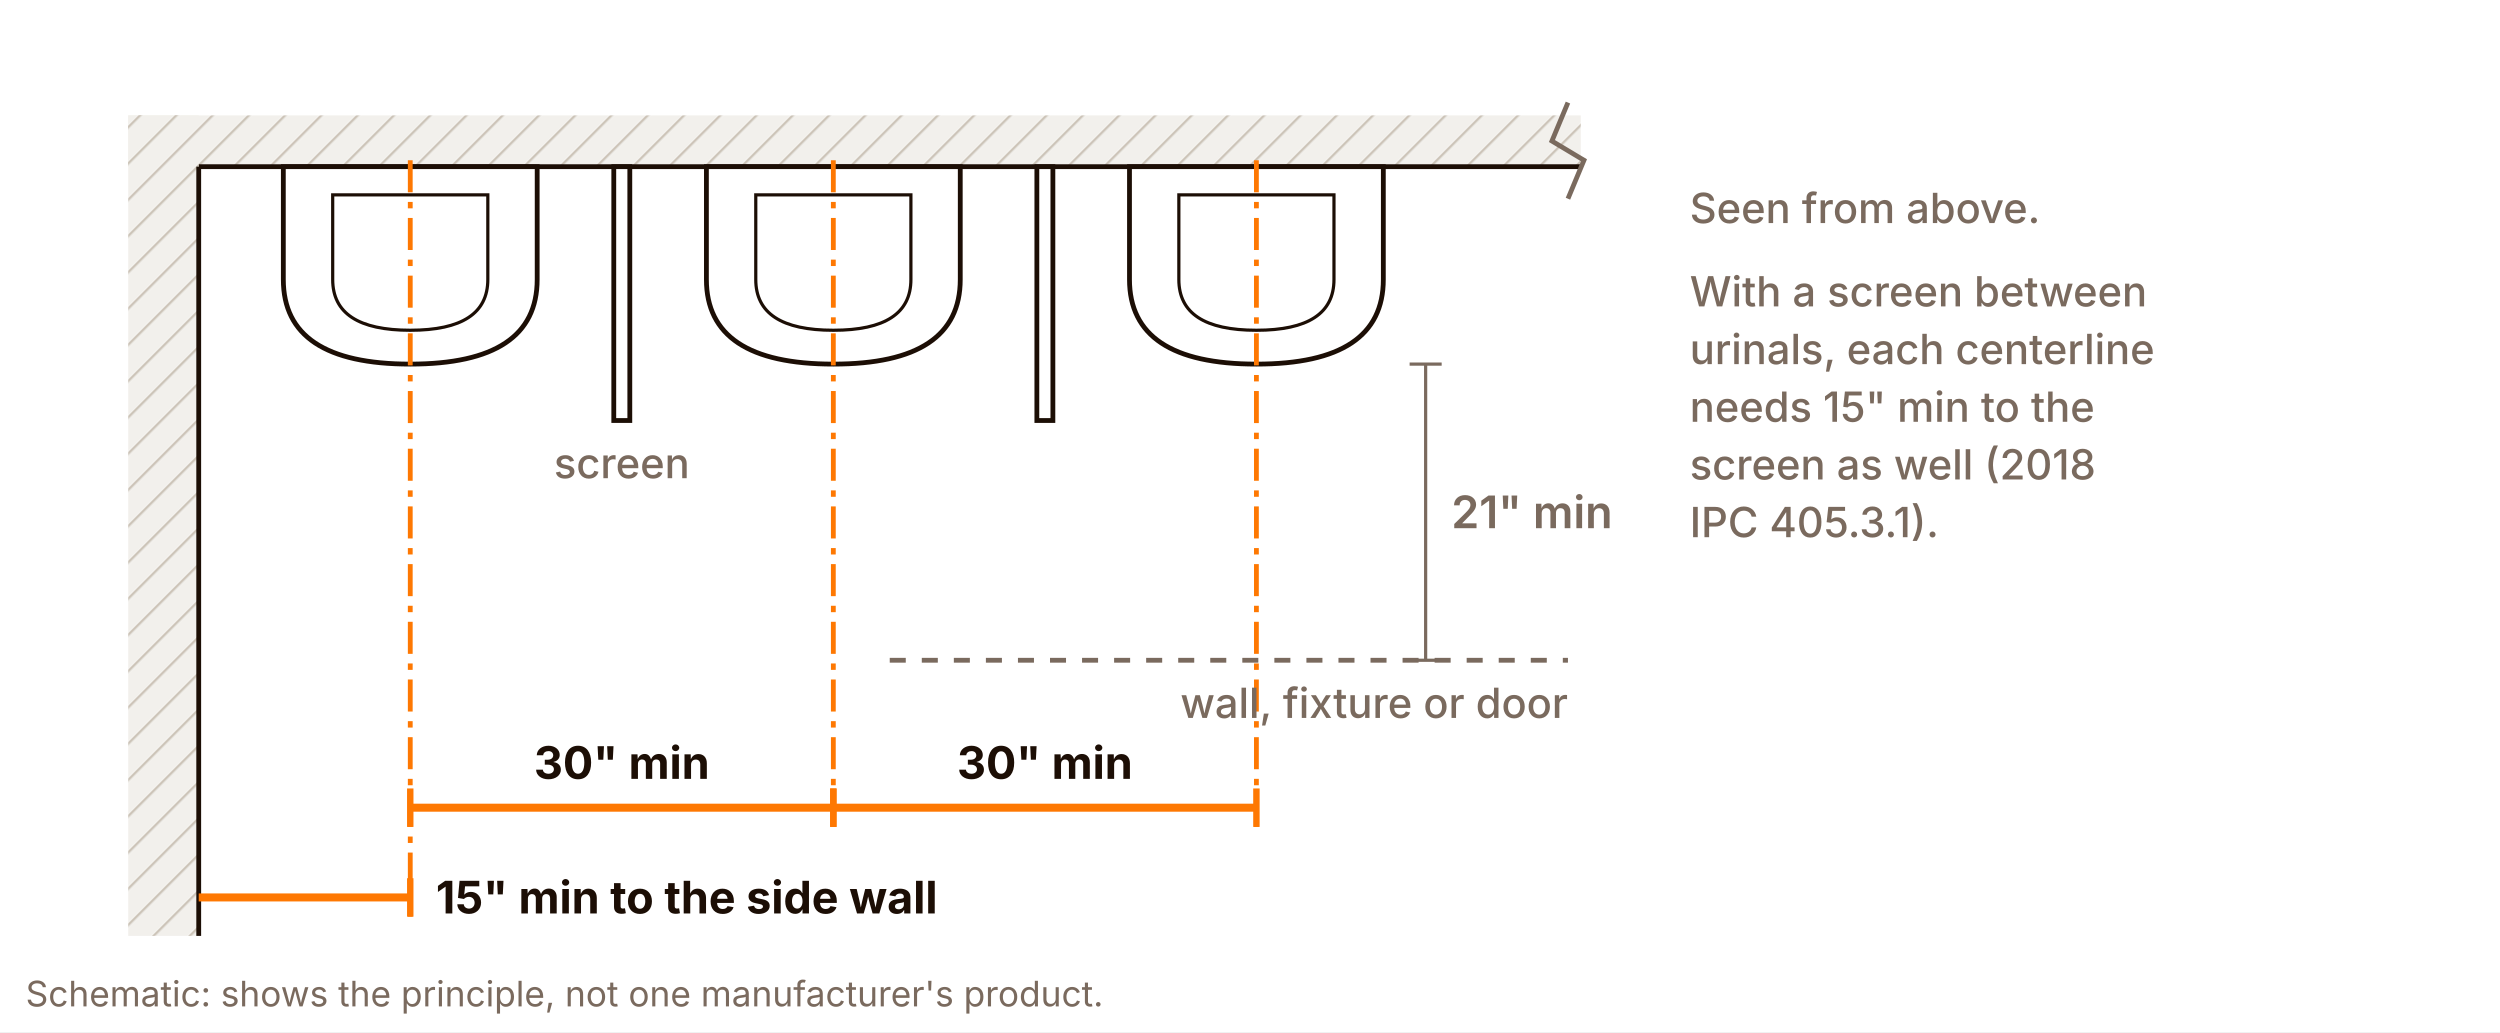
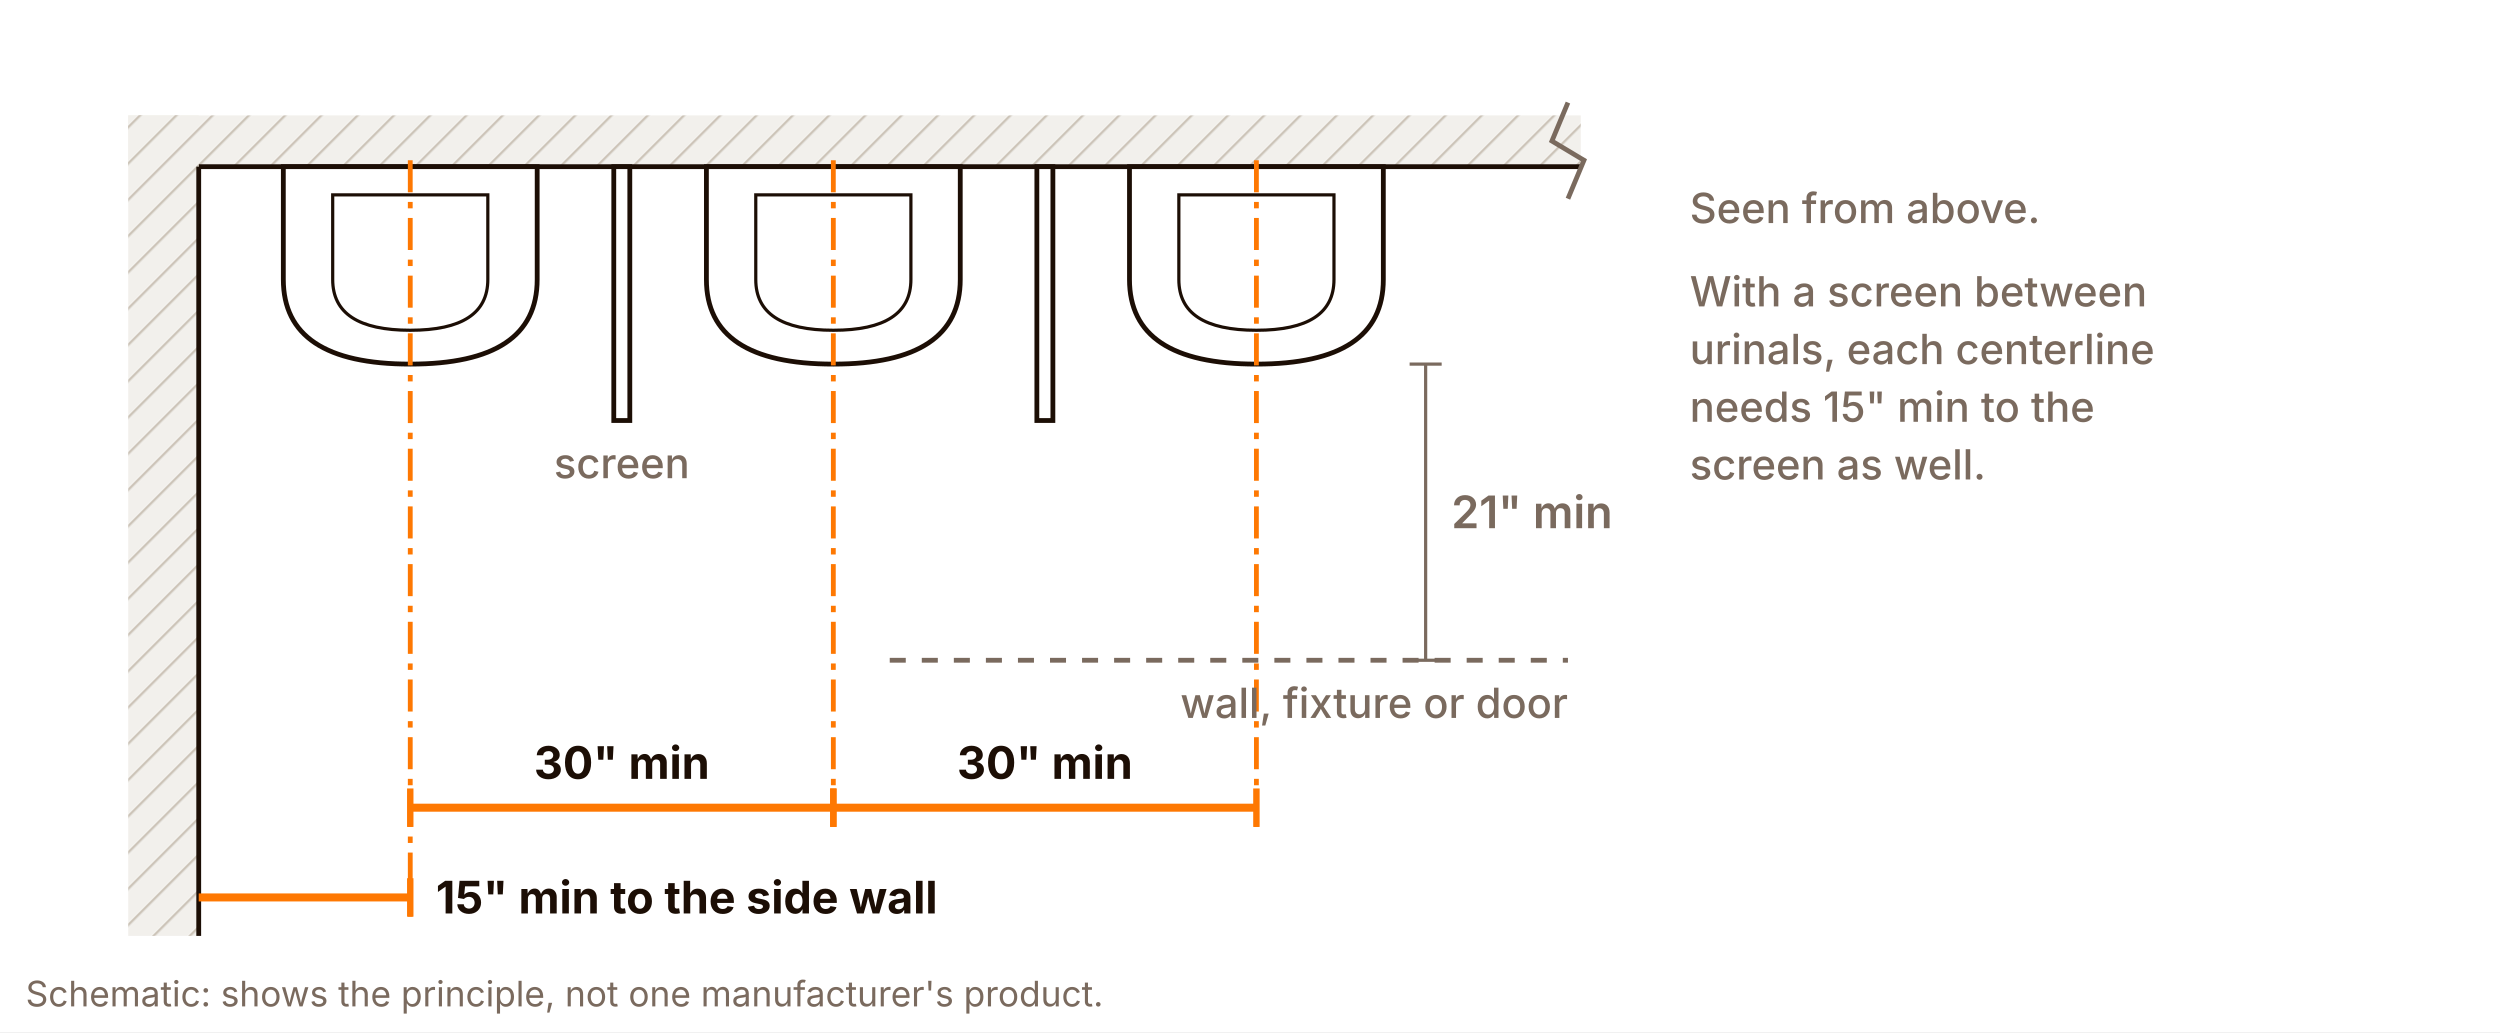
<svg xmlns="http://www.w3.org/2000/svg" viewBox="0 0 780 322" width="780" height="322" role="img" aria-labelledby="t-urinal-spacing d-urinal-spacing" font-family="Inter, ui-sans-serif, system-ui, sans-serif">
  <defs>
    <pattern id="hatch-urinal-spacing" width="8" height="8" patternUnits="userSpaceOnUse" patternTransform="rotate(45)">
      <rect width="8" height="8" fill="#f2f0ec" />
      <line x1="0" y1="0" x2="0" y2="8" stroke="#cfc7bc" stroke-width="1.5" />
    </pattern>
    <marker id="tick-urinal-spacing" viewBox="0 0 10 10" refX="5" refY="5" markerWidth="8" markerHeight="8" orient="auto">
      <path d="M2 8 L8 2" stroke="#7a6a5e" stroke-width="1.5" />
    </marker>
  </defs>
  <rect width="780" height="322" fill="#ffffff" />
  <rect x="40" y="36" width="453.2" height="16" fill="url(#hatch-urinal-spacing)" stroke="none" stroke-width="1.5" />
  <line x1="62" y1="52" x2="493.2" y2="52" stroke="#1c0e05" stroke-width="1.5" />
  <rect x="40" y="36" width="22" height="256" fill="url(#hatch-urinal-spacing)" stroke="none" stroke-width="1.5" />
  <line x1="62" y1="52" x2="62" y2="292" stroke="#1c0e05" stroke-width="1.5" />
  <path d="M489.2 32 l-5 12 l10 6 l-5 12" fill="none" stroke="#7a6a5e" stroke-width="1.5" />
  <path d="M88.4 52 v35.2 q0 26.4 39.6 26.4 q39.6 0 39.6 -26.4 v-35.2 z" fill="#fff" stroke="#1c0e05" stroke-width="1.5" />
  <path d="M103.8 60.8 v26.4 q0 15.84 24.2 15.84 q24.2 0 24.2 -15.84 v-26.4 z" fill="none" stroke="#1c0e05" stroke-width="1" />
  <path d="M220.4 52 v35.2 q0 26.4 39.6 26.4 q39.6 0 39.6 -26.4 v-35.2 z" fill="#fff" stroke="#1c0e05" stroke-width="1.5" />
  <path d="M235.8 60.8 v26.4 q0 15.84 24.2 15.84 q24.2 0 24.2 -15.84 v-26.4 z" fill="none" stroke="#1c0e05" stroke-width="1" />
  <path d="M352.4 52 v35.2 q0 26.4 39.6 26.4 q39.6 0 39.6 -26.4 v-35.2 z" fill="#fff" stroke="#1c0e05" stroke-width="1.5" />
  <path d="M367.8 60.8 v26.4 q0 15.84 24.2 15.84 q24.2 0 24.2 -15.84 v-26.4 z" fill="none" stroke="#1c0e05" stroke-width="1" />
  <rect x="191.5" y="52" width="5" height="79.2" fill="#ffffff" stroke="#1c0e05" stroke-width="1.5" />
  <rect x="323.5" y="52" width="5" height="79.2" fill="#ffffff" stroke="#1c0e05" stroke-width="1.5" />
  <line x1="128" y1="50" x2="128" y2="286" stroke="#fe7802" stroke-width="1.5" stroke-dasharray="10 3 2 3" />
  <line x1="260" y1="50" x2="260" y2="260" stroke="#fe7802" stroke-width="1.5" stroke-dasharray="10 3 2 3" />
  <line x1="392" y1="50" x2="392" y2="260" stroke="#fe7802" stroke-width="1.5" stroke-dasharray="10 3 2 3" />
  <line x1="277.6" y1="206" x2="489.2" y2="206" stroke="#7a6a5e" stroke-width="1.5" stroke-dasharray="5 5" />
  <line x1="444.8" y1="113.6" x2="444.8" y2="206" stroke="#7a6a5e" stroke-width="1" />
  <line x1="439.8" y1="113.6" x2="449.8" y2="113.6" stroke="#7a6a5e" stroke-width="1" />
  <line x1="439.8" y1="206" x2="449.8" y2="206" stroke="#7a6a5e" stroke-width="1" />
  <text x="452.8" y="164.8" font-size="14" font-weight="600" fill="#7a6a5e" text-anchor="start">21" min</text>
  <text x="489.2" y="224" font-size="13" font-weight="500" fill="#7a6a5e" text-anchor="end">wall, fixture or door</text>
  <line x1="62" y1="280" x2="128" y2="280" stroke="#fe7802" stroke-width="2.5" />
  <line x1="128" y1="274" x2="128" y2="286" stroke="#fe7802" stroke-width="2" />
  <text x="136" y="285" font-size="14" font-weight="700" fill="#1c0e05" text-anchor="start">15" min to the side wall</text>
  <line x1="128" y1="252" x2="260" y2="252" stroke="#fe7802" stroke-width="2.5" />
  <line x1="128" y1="246" x2="128" y2="258" stroke="#fe7802" stroke-width="2" />
  <line x1="260" y1="246" x2="260" y2="258" stroke="#fe7802" stroke-width="2" />
  <text x="194" y="243" font-size="14" font-weight="700" fill="#1c0e05" text-anchor="middle">30" min</text>
  <line x1="260" y1="252" x2="392" y2="252" stroke="#fe7802" stroke-width="2.5" />
  <line x1="260" y1="246" x2="260" y2="258" stroke="#fe7802" stroke-width="2" />
  <line x1="392" y1="246" x2="392" y2="258" stroke="#fe7802" stroke-width="2" />
  <text x="326" y="243" font-size="14" font-weight="700" fill="#1c0e05" text-anchor="middle">30" min</text>
  <text x="194" y="149.2" font-size="13" font-weight="500" fill="#7a6a5e" text-anchor="middle">screen</text>
  <text x="527.2" y="69.6" font-size="13" font-weight="500" fill="#7a6a5e" text-anchor="start">Seen from above.</text>
  <text x="527.2" y="95.6" font-size="13" font-weight="500" fill="#7a6a5e" text-anchor="start">With a screen between</text>
  <text x="527.2" y="113.6" font-size="13" font-weight="500" fill="#7a6a5e" text-anchor="start">urinals, each centerline</text>
  <text x="527.2" y="131.6" font-size="13" font-weight="500" fill="#7a6a5e" text-anchor="start">needs 15" min to the</text>
-   <text x="527.2" y="149.6" font-size="13" font-weight="500" fill="#7a6a5e" text-anchor="start">screen as well (2018</text>
-   <text x="527.2" y="167.6" font-size="13" font-weight="500" fill="#7a6a5e" text-anchor="start">IPC 405.3.1).</text>
+   <text x="527.2" y="149.6" font-size="13" font-weight="500" fill="#7a6a5e" text-anchor="start">screen as well.</text>
  <text x="8" y="314" font-size="11" fill="#7a6a5e">Schematic: shows the principle, not one manufacturer's product.</text>
</svg>
